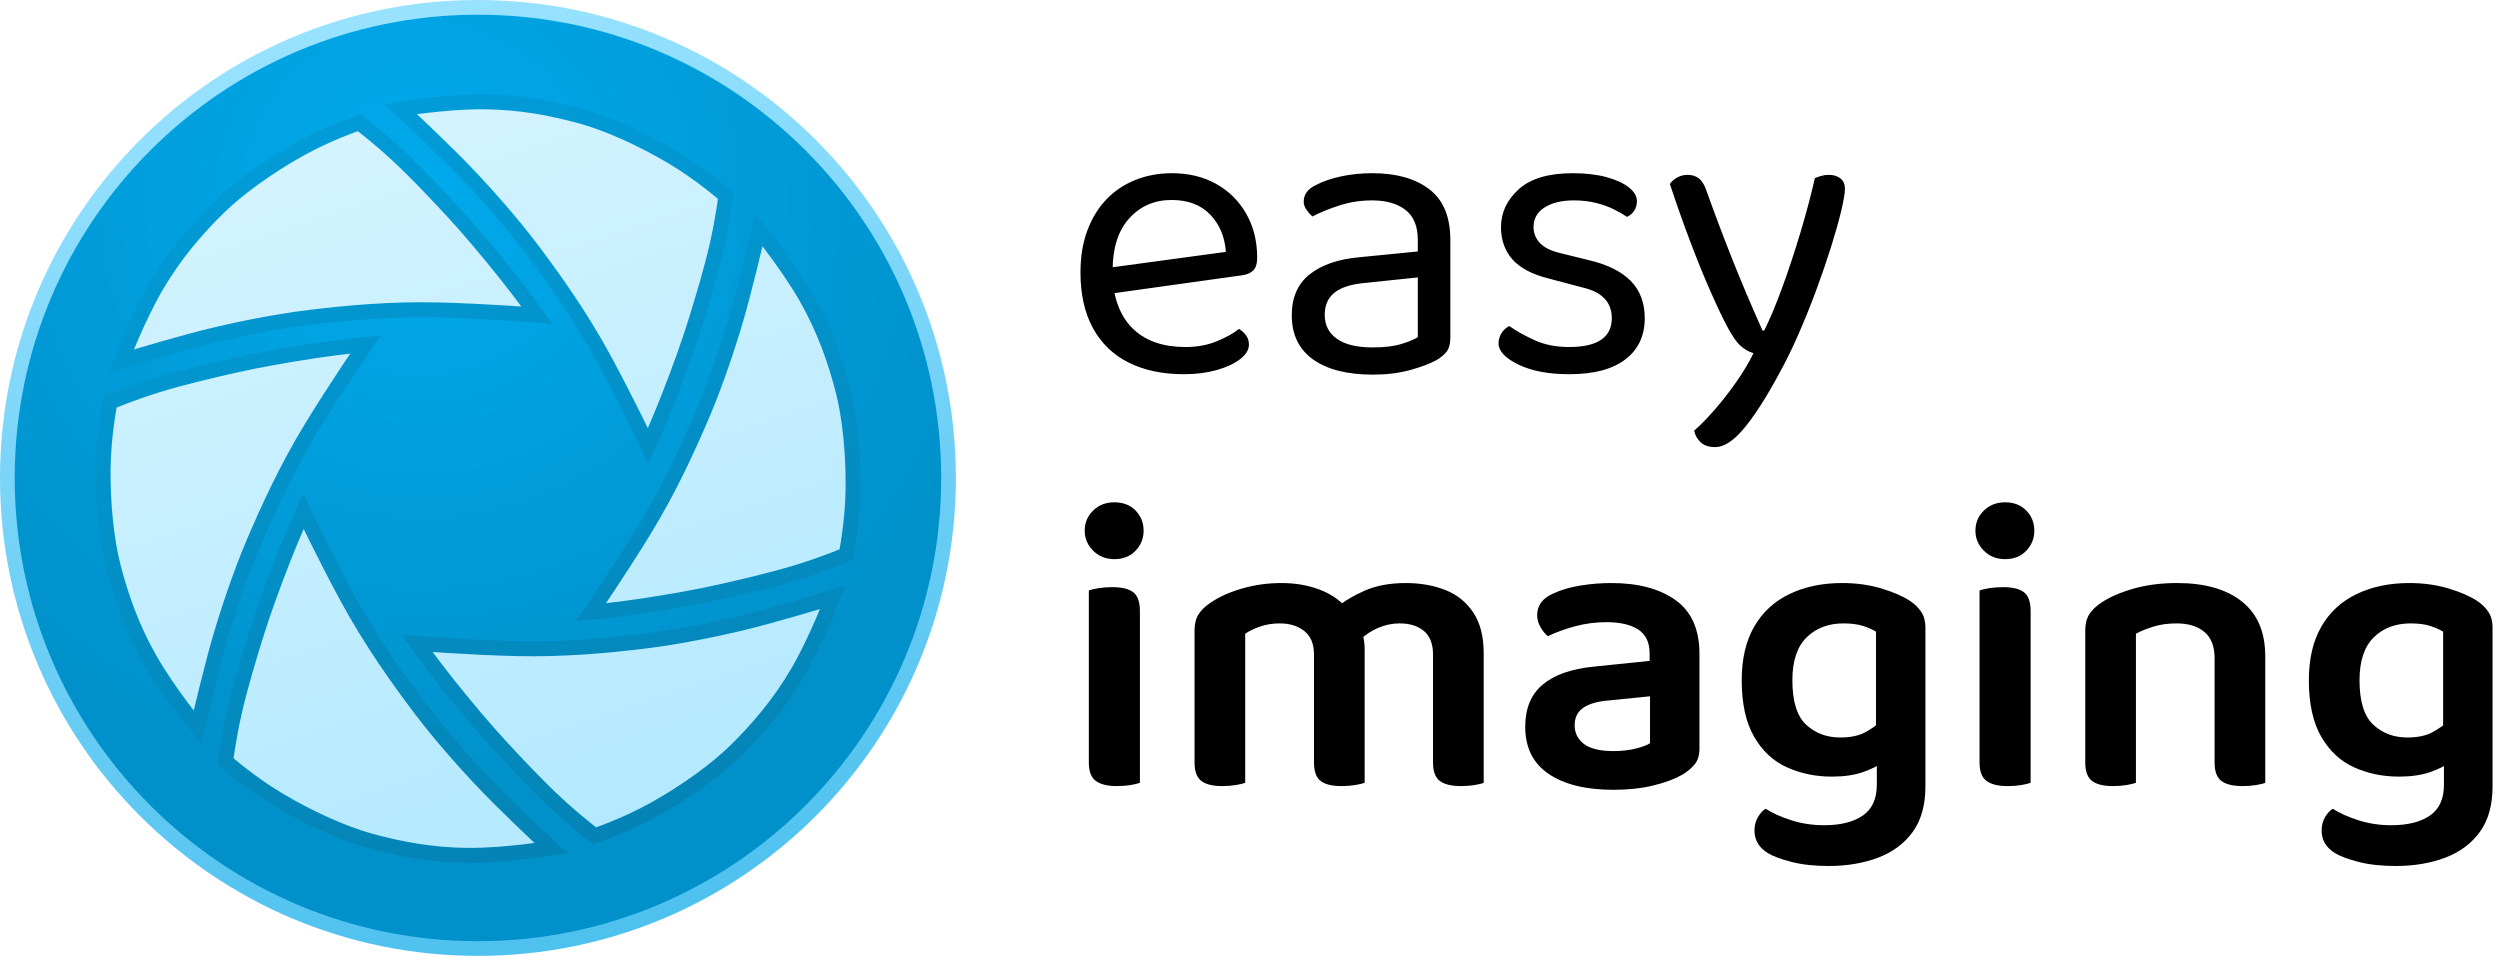
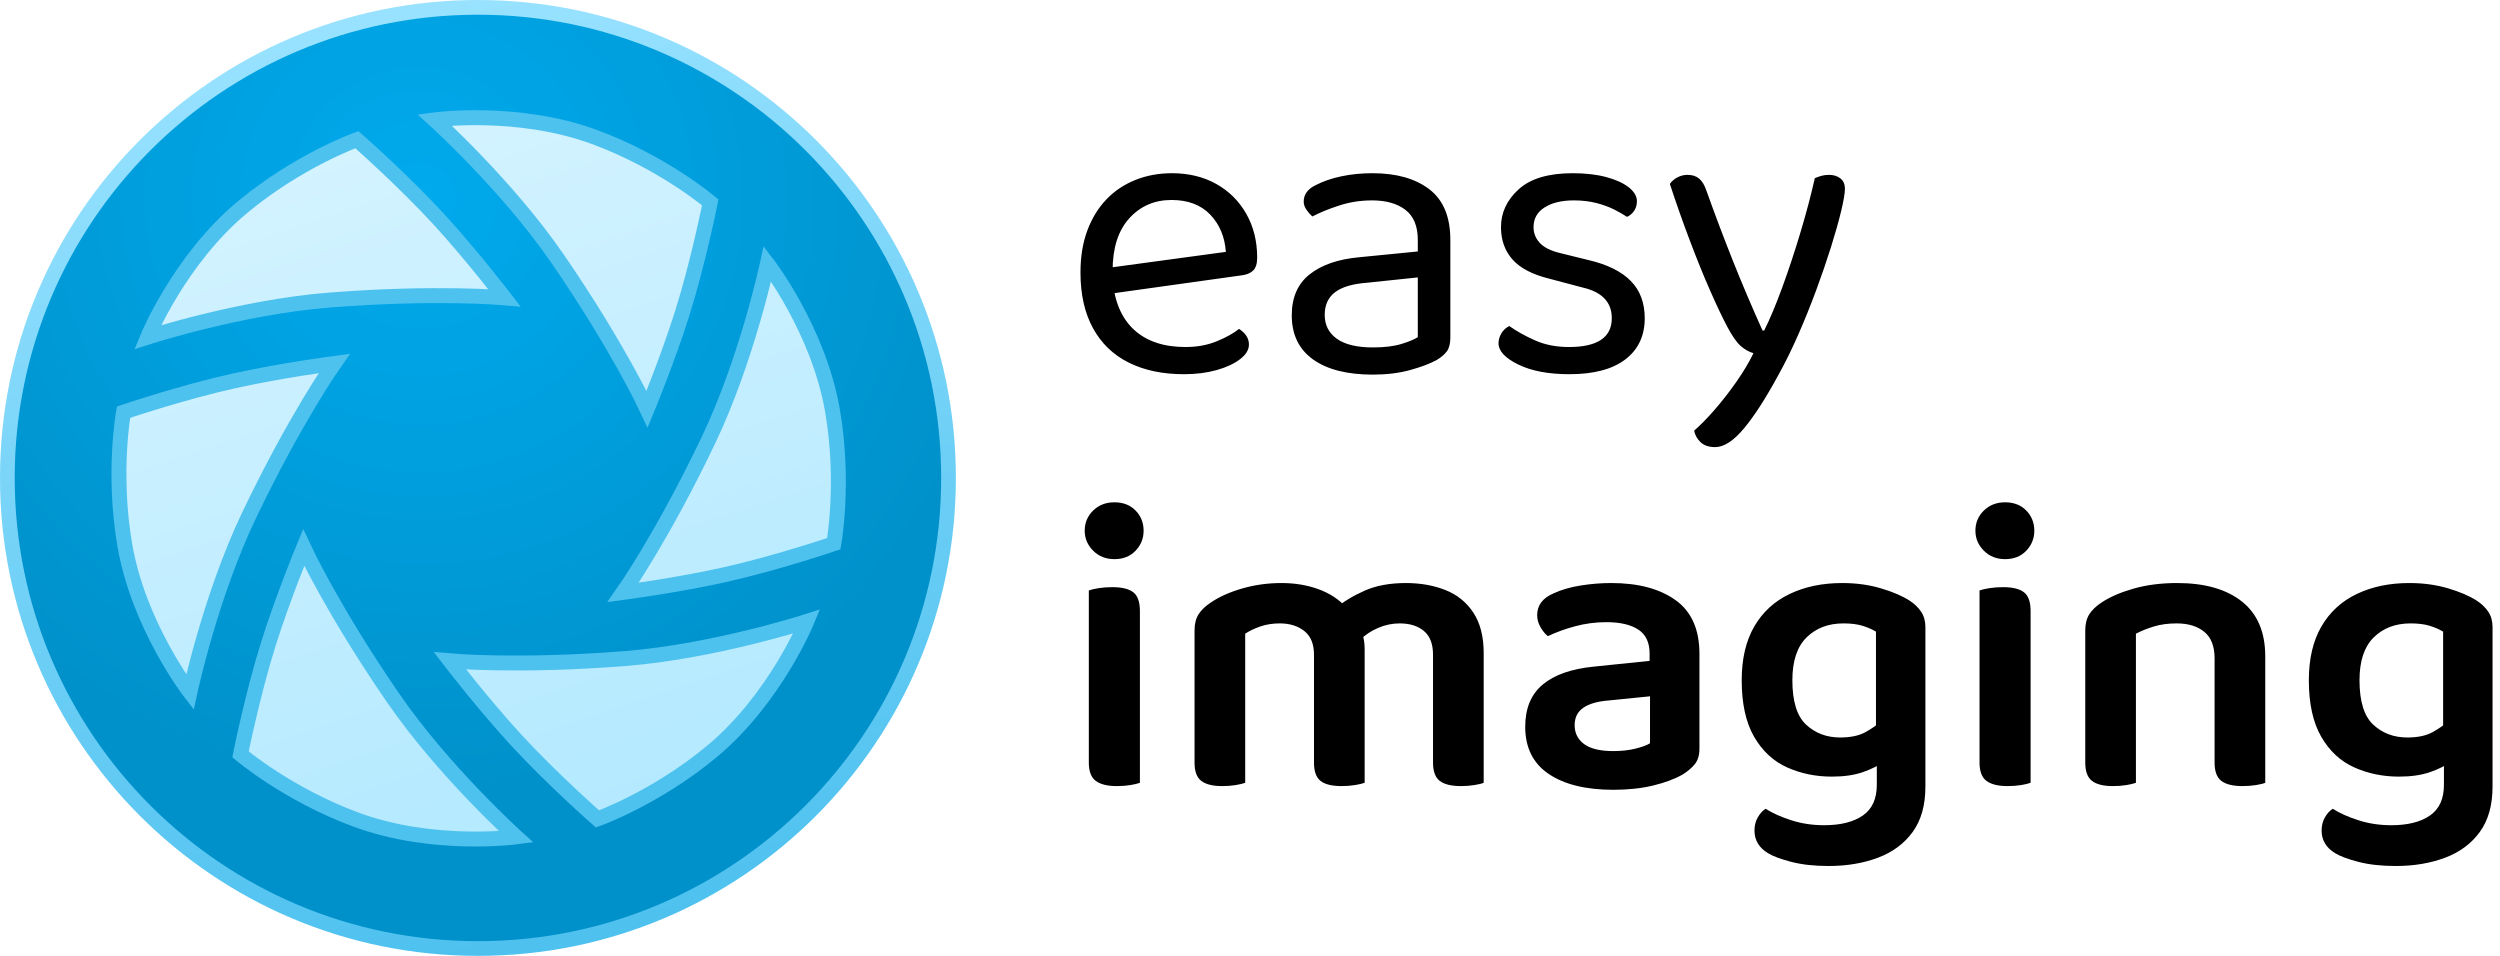
<svg xmlns="http://www.w3.org/2000/svg" xmlns:ns1="https://boxy-svg.com" viewBox="0 0 170 65" height="65px">
  <defs>
    <ns1:grid x="0" y="0" width="190" height="80" />
    <radialGradient id="gradient-6" gradientUnits="userSpaceOnUse" cx="152.286" cy="126.898" r="330" gradientTransform="matrix(0.638467, -1.091841, 1.097297, 0.641658, 52.65612, 215.4018)">
      <stop offset="0" style="stop-color: rgb(0, 170, 237);" />
      <stop offset="1" style="stop-color: rgb(0, 145, 202);" />
    </radialGradient>
    <linearGradient id="gradient-7" gradientUnits="userSpaceOnUse" x1="330" y1="0" x2="330" y2="660" gradientTransform="matrix(0.980745, -0.195296, 0.195753, 0.983035, -58.73431, 67.66556)">
      <stop offset="0" style="stop-color: rgb(152, 226, 255);" />
      <stop offset="1" style="stop-color: rgb(78, 193, 239);" />
    </linearGradient>
-     <linearGradient gradientUnits="userSpaceOnUse" x1="330.905" y1="39.833" x2="330.905" y2="619.809" id="gradient-0" gradientTransform="matrix(0.864946, -0.286448, 0.284727, 0.859748, -50.80926, 138.1604)">
+     <linearGradient gradientUnits="userSpaceOnUse" x1="330.905" y1="39.833" x2="330.905" y2="619.809" id="gradient-14" gradientTransform="matrix(0.864946, -0.286448, 0.284727, 0.859748, 77.34318, 41.39827)">
      <stop offset="0" style="stop-color: rgb(212, 243, 255);" />
      <stop offset="1" style="stop-color: rgb(179, 233, 255);" />
-     </linearGradient>
-     <linearGradient gradientUnits="userSpaceOnUse" x1="330.31" y1="31.022" x2="330.31" y2="621.634" id="gradient-1" gradientTransform="matrix(0.865542, -0.226696, 0.224772, 0.858198, -45.70695, 126.8609)">
-       <stop offset="0" style="stop-color: rgb(1, 155, 215);" />
-       <stop offset="1" style="stop-color: rgb(4, 132, 182);" />
    </linearGradient>
  </defs>
  <g transform="matrix(1, 0, 0, 1, -10.1, -7.500001)">
    <g transform="matrix(0.09697, 0, 0, 0.09697, 10.60689, 8.294015)">
      <circle style="paint-order: fill; stroke-width: 10.312px; fill: url(&quot;#gradient-6&quot;); stroke: url(&quot;#gradient-7&quot;);" cx="329.929" cy="326.968" r="330">
        </circle>
-       <path style="stroke-width: 10.476px; fill: url(&quot;#gradient-0&quot;); stroke: url(&quot;#gradient-1&quot;);" d="M 275.669 68.276 C 275.669 68.276 306.801 63.093 333.139 63.195 C 359.477 63.295 382.469 67.845 402.663 73.425 C 421.352 78.589 445.069 89.326 466.04 101.764 C 487.01 114.204 503.788 129.183 503.788 129.183 C 503.788 129.183 501.859 145.085 497.663 163.553 C 493.468 182.03 487.01 203.073 482.549 217.546 C 477.963 232.413 470.443 253.207 463.318 271.311 C 456.191 289.411 449.272 304.499 449.272 304.499 C 449.272 304.499 433.891 272.148 417.786 242.637 C 401.683 213.121 383.815 188.007 367.68 166.543 C 354.208 148.613 332.128 123.131 312.185 103.353 C 292.244 83.573 275.669 68.276 275.669 68.276 Z M 79.852 245.036 C 79.852 245.036 90.926 215.484 104.183 192.725 C 117.439 169.967 132.876 152.328 147.803 137.633 C 161.621 124.026 182.777 108.856 204.037 96.914 C 225.294 84.973 246.656 77.932 246.656 77.932 C 246.656 77.932 259.459 87.556 273.359 100.424 C 287.261 113.294 302.258 129.408 312.558 140.509 C 323.143 151.913 337.39 168.823 349.506 184.043 C 361.618 199.266 371.227 212.804 371.227 212.804 C 371.227 212.804 335.518 209.95 301.908 209.139 C 268.298 208.327 237.61 211.245 210.957 214.484 C 188.692 217.188 155.583 223.569 128.483 230.949 C 101.385 238.331 79.852 245.036 79.852 245.036 Z M 526.797 152.772 C 526.797 152.772 546.855 177.14 559.936 200.002 C 573.019 222.86 580.575 245.048 585.84 265.323 C 590.709 284.095 593.274 310 592.984 334.382 C 592.697 358.762 588.113 380.784 588.113 380.784 C 588.113 380.784 573.378 387.059 555.285 392.663 C 537.188 398.267 515.733 403.197 500.971 406.568 C 485.801 410.032 464.034 413.916 444.792 416.799 C 425.554 419.675 409.025 421.228 409.025 421.228 C 409.025 421.228 429.352 391.729 446.859 363.03 C 464.367 334.326 477.184 306.295 487.705 281.59 C 496.497 260.958 507.524 229.094 514.683 201.936 C 521.839 174.774 526.797 152.772 526.797 152.772 Z M 578.637 410.749 C 578.637 410.749 567.562 440.3 554.306 463.06 C 541.05 485.818 525.612 503.458 510.684 518.152 C 496.865 531.758 475.711 546.929 454.452 558.871 C 433.195 570.811 411.833 577.854 411.833 577.854 C 411.833 577.854 399.028 568.23 385.128 555.362 C 371.227 542.491 356.23 526.377 345.93 515.276 C 335.346 503.872 321.099 486.963 308.982 471.742 C 296.869 456.518 287.261 442.981 287.261 442.981 C 287.261 442.981 322.97 445.835 356.581 446.647 C 390.19 447.457 420.878 444.54 447.532 441.302 C 469.797 438.597 502.904 432.217 530.005 424.836 C 557.103 417.454 578.637 410.749 578.637 410.749 Z M 381.112 586.553 C 381.112 586.553 349.985 591.736 323.646 591.633 C 297.308 591.535 274.315 586.984 254.123 581.405 C 235.433 576.239 211.714 565.504 190.744 553.064 C 169.775 540.625 152.996 525.647 152.996 525.647 C 152.996 525.647 154.927 509.744 159.121 491.275 C 163.316 472.8 169.775 451.757 174.237 437.285 C 178.823 422.417 186.343 401.621 193.466 383.519 C 200.594 365.419 207.514 350.33 207.514 350.33 C 207.514 350.33 222.894 382.682 238.999 412.193 C 255.1 441.706 272.97 466.821 289.104 488.286 C 302.576 506.216 324.658 531.699 344.599 551.477 C 364.541 571.256 381.112 586.553 381.112 586.553 Z M 133.274 501.846 C 133.274 501.846 113.219 477.479 100.139 454.618 C 87.057 431.758 79.501 409.57 74.237 389.296 C 69.366 370.524 66.803 344.617 67.092 320.237 C 67.381 295.855 71.962 273.835 71.962 273.835 C 71.962 273.835 86.699 267.557 104.792 261.956 C 122.889 256.349 144.343 251.421 159.105 248.051 C 174.275 244.587 196.043 240.703 215.282 237.82 C 234.522 234.942 251.053 233.391 251.053 233.391 C 251.053 233.391 230.724 262.889 213.217 291.588 C 195.71 320.293 182.892 348.324 172.371 373.028 C 163.58 393.661 152.551 425.525 145.393 452.682 C 138.236 479.844 133.274 501.846 133.274 501.846 Z" />
+       <g transform="matrix(1, 0, 0, 1, -128.2619, 96.53626)">
+         <path style="stroke-width: 10.476px; fill: url(&quot;#gradient-14&quot;); stroke: rgb(78, 194, 239);" d="M 427.78 -20.675 C 427.78 -20.675 486.102 -28.502 539.938 -8.636 C 587.981 9.093 621.081 37.184 621.081 37.184 C 621.081 37.184 612.73 79.188 601.386 115.158 C 591.155 147.6 576.814 182.2 576.814 182.2 C 576.814 182.2 556.669 138.712 514.104 76.797 C 478.741 25.358 427.78 -20.675 427.78 -20.675 Z M 661.192 80.214 C 661.192 80.214 697.131 126.809 706.844 183.365 C 715.512 233.836 707.735 276.547 707.735 276.547 C 707.735 276.547 667.183 290.317 630.36 298.478 C 597.148 305.838 560.013 310.719 560.013 310.719 C 560.013 310.719 587.603 271.529 619.94 203.709 C 646.806 147.364 661.192 80.214 661.192 80.214 Z M 688.795 331.078 C 688.795 331.078 666.412 385.5 622.29 422.191 C 582.915 454.932 542.037 469.552 542.037 469.552 C 542.037 469.552 509.836 441.318 484.357 413.509 C 461.377 388.428 438.583 358.708 438.583 358.708 C 438.583 358.708 486.317 363.006 561.22 357.101 C 623.449 352.195 688.795 331.078 688.795 331.078 Z M 226.536 131.707 C 226.536 131.707 248.919 77.286 293.041 40.595 C 332.416 7.853 373.294 -6.767 373.294 -6.767 C 373.294 -6.767 405.495 21.468 430.974 49.277 C 453.954 74.358 476.748 104.078 476.748 104.078 C 476.748 104.078 429.014 99.78 354.111 105.685 C 291.882 110.59 226.536 131.707 226.536 131.707 Z M 256.202 380.657 C 256.202 380.657 220.262 334.062 210.549 277.506 C 201.881 227.035 209.658 184.324 209.658 184.324 C 209.658 184.324 250.21 170.554 287.033 162.393 C 320.244 155.032 357.379 150.152 357.379 150.152 C 357.379 150.152 329.79 189.342 297.453 257.162 C 270.587 313.507 256.202 380.657 256.202 380.657 Z M 485 482.134 C 485 482.134 426.678 489.961 372.842 470.095 C 324.799 452.366 291.699 424.275 291.699 424.275 C 291.699 424.275 300.05 382.271 311.394 346.301 C 321.625 313.859 335.966 279.259 335.966 279.259 C 335.966 279.259 356.111 322.747 398.676 384.662 C 434.039 436.101 485 482.134 485 482.134 Z" />
+       </g>
    </g>
    <g transform="matrix(0.341978, 0, 0, 0.341978, 8.208615, 6.161749)" style="">
-       <path d="M 224.881 62.515 L 224.553 57.355 L 249.287 53.997 Q 248.959 49.493 246.175 46.585 Q 243.39 43.678 238.476 43.678 Q 233.398 43.678 230.081 47.323 Q 226.764 50.967 226.764 57.765 L 226.764 59.567 Q 227.338 66.119 231.064 69.517 Q 234.791 72.916 241.261 72.916 Q 244.7 72.916 247.485 71.77 Q 250.27 70.623 251.908 69.313 Q 252.809 69.886 253.341 70.664 Q 253.873 71.442 253.873 72.425 Q 253.873 73.981 252.112 75.332 Q 250.352 76.684 247.444 77.503 Q 244.537 78.322 240.933 78.322 Q 234.627 78.322 229.999 76.029 Q 225.372 73.735 222.874 69.19 Q 220.376 64.644 220.376 58.092 Q 220.376 53.424 221.727 49.78 Q 223.079 46.135 225.495 43.596 Q 227.911 41.057 231.269 39.706 Q 234.627 38.355 238.558 38.355 Q 243.554 38.355 247.362 40.484 Q 251.171 42.613 253.341 46.422 Q 255.511 50.23 255.511 55.144 Q 255.511 56.946 254.692 57.724 Q 253.873 58.502 252.399 58.666 Z M 278.524 72.998 Q 281.964 72.998 284.216 72.302 Q 286.469 71.606 287.452 70.951 L 287.452 59.075 L 277.296 60.14 Q 273.037 60.468 270.99 62.024 Q 268.942 63.58 268.942 66.528 Q 268.942 69.558 271.358 71.278 Q 273.774 72.998 278.524 72.998 Z M 278.443 38.355 Q 285.568 38.355 289.745 41.549 Q 293.922 44.743 293.922 51.622 L 293.922 71.033 Q 293.922 72.834 293.225 73.776 Q 292.529 74.718 291.137 75.537 Q 289.171 76.602 285.895 77.503 Q 282.619 78.404 278.524 78.404 Q 270.826 78.404 266.608 75.373 Q 262.39 72.343 262.39 66.61 Q 262.39 61.287 265.953 58.461 Q 269.515 55.635 275.822 55.062 L 287.452 53.916 L 287.452 51.622 Q 287.452 47.527 284.995 45.644 Q 282.538 43.76 278.361 43.76 Q 275.003 43.76 271.931 44.743 Q 268.86 45.726 266.485 46.954 Q 265.83 46.381 265.298 45.603 Q 264.765 44.825 264.765 44.006 Q 264.765 41.876 267.14 40.73 Q 269.352 39.583 272.259 38.969 Q 275.167 38.355 278.443 38.355 Z M 332.578 67.183 Q 332.578 72.425 328.728 75.373 Q 324.879 78.322 317.59 78.322 Q 311.365 78.322 307.434 76.397 Q 303.503 74.472 303.503 72.179 Q 303.503 71.196 304.035 70.255 Q 304.568 69.313 305.632 68.739 Q 307.844 70.296 310.792 71.606 Q 313.741 72.916 317.508 72.916 Q 326.026 72.916 326.026 67.183 Q 326.026 64.808 324.592 63.293 Q 323.159 61.778 320.374 61.123 L 313.577 59.321 Q 308.581 58.092 306.288 55.513 Q 303.994 52.933 303.994 49.083 Q 303.994 44.743 307.516 41.549 Q 311.038 38.355 318.245 38.355 Q 322.094 38.355 324.961 39.133 Q 327.827 39.911 329.424 41.18 Q 331.021 42.45 331.021 43.924 Q 331.021 44.988 330.489 45.807 Q 329.957 46.626 329.056 47.036 Q 328.073 46.381 326.558 45.603 Q 325.043 44.825 322.995 44.292 Q 320.948 43.76 318.491 43.76 Q 314.887 43.76 312.676 45.152 Q 310.465 46.545 310.465 49.083 Q 310.465 50.885 311.734 52.237 Q 313.003 53.588 315.788 54.243 L 321.439 55.635 Q 327.008 56.946 329.793 59.771 Q 332.578 62.597 332.578 67.183 Z M 348.957 68.821 Q 347.565 66.201 345.599 61.737 Q 343.633 57.273 341.545 51.745 Q 339.457 46.217 337.573 40.484 Q 338.146 39.665 339.088 39.174 Q 340.03 38.682 341.095 38.682 Q 342.487 38.682 343.388 39.419 Q 344.289 40.156 344.862 41.876 Q 347.319 48.756 350.022 55.554 Q 352.724 62.351 356 69.64 L 356.328 69.64 Q 358.048 66.201 359.932 61.041 Q 361.815 55.881 363.535 50.148 Q 365.255 44.415 366.402 39.337 Q 366.975 39.092 367.671 38.887 Q 368.367 38.682 369.186 38.682 Q 370.579 38.682 371.479 39.378 Q 372.38 40.074 372.38 41.467 Q 372.38 42.777 371.643 45.848 Q 370.906 48.92 369.637 52.974 Q 368.367 57.028 366.688 61.573 Q 365.009 66.119 363.085 70.5 Q 361.16 74.882 359.194 78.404 Q 355.427 85.365 352.315 89.092 Q 349.203 92.818 346.582 92.818 Q 344.698 92.818 343.674 91.835 Q 342.651 90.852 342.405 89.542 Q 344.207 87.986 346.459 85.406 Q 348.711 82.826 350.8 79.837 Q 352.888 76.848 354.199 74.145 Q 352.806 73.735 351.619 72.671 Q 350.431 71.606 348.957 68.821 Z" style="line-height: 191.825px; text-wrap-mode: nowrap;" />
-       <path d="M 221.218 109.444 Q 221.218 107.069 222.897 105.431 Q 224.576 103.793 227.115 103.793 Q 229.736 103.793 231.333 105.431 Q 232.93 107.069 232.93 109.444 Q 232.93 111.738 231.333 113.417 Q 229.736 115.096 227.115 115.096 Q 224.576 115.096 222.897 113.417 Q 221.218 111.738 221.218 109.444 Z M 222.037 138.109 L 232.193 138.109 L 232.193 159.567 Q 231.538 159.813 230.309 160.018 Q 229.081 160.222 227.606 160.222 Q 224.822 160.222 223.43 159.199 Q 222.037 158.175 222.037 155.554 Z M 232.193 143.269 L 222.037 143.269 L 222.037 121.32 Q 222.692 121.074 223.962 120.869 Q 225.231 120.665 226.706 120.665 Q 229.572 120.665 230.882 121.688 Q 232.193 122.712 232.193 125.415 Z M 276.883 132.95 L 276.883 142.286 L 266.81 142.286 L 266.81 134.096 Q 266.81 130.902 264.885 129.387 Q 262.96 127.872 260.012 127.872 Q 257.882 127.872 256.122 128.486 Q 254.361 129.1 253.132 129.919 L 253.132 142.286 L 243.059 142.286 L 243.059 129.264 Q 243.059 127.299 243.878 126.029 Q 244.697 124.76 246.335 123.695 Q 248.873 121.975 252.6 120.91 Q 256.326 119.846 260.339 119.846 Q 264.353 119.846 267.71 121.074 Q 271.068 122.303 273.198 124.678 Q 273.771 125.169 274.262 125.661 Q 274.754 126.152 275.081 126.807 Q 275.819 128.036 276.351 129.633 Q 276.883 131.23 276.883 132.95 Z M 300.552 133.769 L 300.552 142.286 L 290.479 142.286 L 290.479 134.096 Q 290.479 130.902 288.677 129.387 Q 286.875 127.872 283.845 127.872 Q 281.633 127.872 279.545 128.773 Q 277.457 129.674 275.982 131.148 L 270.905 125.005 Q 273.443 122.876 276.883 121.361 Q 280.323 119.846 285.073 119.846 Q 289.414 119.846 292.936 121.238 Q 296.457 122.63 298.505 125.743 Q 300.552 128.855 300.552 133.769 Z M 243.059 138.355 L 253.132 138.355 L 253.132 159.567 Q 252.477 159.813 251.249 160.018 Q 250.02 160.222 248.546 160.222 Q 245.761 160.222 244.41 159.199 Q 243.059 158.175 243.059 155.554 Z M 266.81 138.355 L 276.883 138.355 L 276.883 159.567 Q 276.228 159.813 274.959 160.018 Q 273.689 160.222 272.297 160.222 Q 269.43 160.222 268.12 159.199 Q 266.81 158.175 266.81 155.554 Z M 290.479 138.355 L 300.552 138.355 L 300.552 159.567 Q 299.979 159.813 298.71 160.018 Q 297.44 160.222 296.048 160.222 Q 293.181 160.222 291.83 159.199 Q 290.479 158.175 290.479 155.554 Z M 326.339 153.261 Q 328.796 153.261 330.762 152.77 Q 332.727 152.278 333.628 151.705 L 333.628 142.368 L 325.52 143.187 Q 322.162 143.433 320.401 144.62 Q 318.641 145.808 318.641 148.101 Q 318.641 150.476 320.524 151.869 Q 322.408 153.261 326.339 153.261 Z M 325.93 119.846 Q 333.956 119.846 338.706 123.245 Q 343.456 126.643 343.456 133.933 L 343.456 152.77 Q 343.456 154.735 342.514 155.882 Q 341.573 157.028 340.098 157.929 Q 337.805 159.24 334.283 160.1 Q 330.762 160.96 326.339 160.96 Q 318.149 160.96 313.481 157.806 Q 308.813 154.653 308.813 148.429 Q 308.813 142.942 312.293 140.034 Q 315.774 137.127 322.408 136.471 L 333.546 135.325 L 333.546 133.851 Q 333.546 130.575 331.294 129.1 Q 329.042 127.626 324.947 127.626 Q 321.753 127.626 318.722 128.445 Q 315.692 129.264 313.317 130.411 Q 312.498 129.756 311.843 128.609 Q 311.188 127.462 311.188 126.234 Q 311.188 123.286 314.464 121.893 Q 316.757 120.829 319.828 120.337 Q 322.899 119.846 325.93 119.846 Z M 369.795 158.339 Q 364.963 158.339 360.868 156.496 Q 356.773 154.653 354.316 150.394 Q 351.859 146.136 351.859 139.174 Q 351.859 132.786 354.357 128.486 Q 356.855 124.186 361.4 122.016 Q 365.946 119.846 371.843 119.846 Q 376.02 119.846 379.582 120.91 Q 383.145 121.975 385.274 123.367 Q 386.667 124.268 387.527 125.538 Q 388.386 126.807 388.386 128.609 L 388.386 154.162 L 378.558 154.162 L 378.558 129.51 Q 377.494 128.855 375.938 128.363 Q 374.382 127.872 372.088 127.872 Q 367.584 127.872 364.758 130.657 Q 361.933 133.441 361.933 139.174 Q 361.933 145.48 364.676 148.019 Q 367.42 150.558 371.433 150.558 Q 374.545 150.558 376.47 149.494 Q 378.395 148.429 379.705 147.2 L 380.033 155.39 Q 378.558 156.537 375.979 157.438 Q 373.399 158.339 369.795 158.339 Z M 378.722 159.977 L 378.722 151.951 L 388.386 151.951 L 388.386 160.304 Q 388.386 165.874 385.848 169.354 Q 383.309 172.835 378.927 174.473 Q 374.545 176.111 369.14 176.111 Q 364.881 176.111 361.728 175.292 Q 358.575 174.473 357.101 173.572 Q 354.398 171.934 354.398 169.068 Q 354.398 167.593 355.053 166.447 Q 355.708 165.3 356.609 164.727 Q 358.657 166.037 361.728 167.02 Q 364.799 168.003 368.239 168.003 Q 373.153 168.003 375.938 166.078 Q 378.722 164.154 378.722 159.977 Z M 398.331 109.444 Q 398.331 107.069 400.01 105.431 Q 401.689 103.793 404.228 103.793 Q 406.849 103.793 408.446 105.431 Q 410.043 107.069 410.043 109.444 Q 410.043 111.738 408.446 113.417 Q 406.849 115.096 404.228 115.096 Q 401.689 115.096 400.01 113.417 Q 398.331 111.738 398.331 109.444 Z M 399.15 138.109 L 409.306 138.109 L 409.306 159.567 Q 408.65 159.813 407.422 160.018 Q 406.193 160.222 404.719 160.222 Q 401.935 160.222 400.542 159.199 Q 399.15 158.175 399.15 155.554 Z M 409.306 143.269 L 399.15 143.269 L 399.15 121.32 Q 399.805 121.074 401.075 120.869 Q 402.344 120.665 403.818 120.665 Q 406.685 120.665 407.995 121.688 Q 409.306 122.712 409.306 125.415 Z M 455.962 134.424 L 455.962 142.368 L 445.888 142.368 L 445.888 134.833 Q 445.888 131.23 443.84 129.551 Q 441.793 127.872 438.353 127.872 Q 435.814 127.872 433.808 128.486 Q 431.801 129.1 430.245 129.919 L 430.245 142.368 L 420.171 142.368 L 420.171 129.264 Q 420.171 127.299 420.99 126.029 Q 421.809 124.76 423.447 123.695 Q 425.904 122.057 429.795 120.951 Q 433.685 119.846 438.435 119.846 Q 446.707 119.846 451.334 123.531 Q 455.962 127.217 455.962 134.424 Z M 420.171 138.355 L 430.245 138.355 L 430.245 159.567 Q 429.59 159.813 428.361 160.018 Q 427.133 160.222 425.659 160.222 Q 422.874 160.222 421.523 159.199 Q 420.171 158.175 420.171 155.554 Z M 445.888 138.355 L 455.962 138.355 L 455.962 159.567 Q 455.388 159.813 454.119 160.018 Q 452.849 160.222 451.457 160.222 Q 448.591 160.222 447.239 159.199 Q 445.888 158.175 445.888 155.554 Z M 482.566 158.339 Q 477.734 158.339 473.639 156.496 Q 469.544 154.653 467.087 150.394 Q 464.63 146.136 464.63 139.174 Q 464.63 132.786 467.128 128.486 Q 469.626 124.186 474.171 122.016 Q 478.717 119.846 484.613 119.846 Q 488.79 119.846 492.353 120.91 Q 495.916 121.975 498.045 123.367 Q 499.437 124.268 500.297 125.538 Q 501.157 126.807 501.157 128.609 L 501.157 154.162 L 491.329 154.162 L 491.329 129.51 Q 490.265 128.855 488.708 128.363 Q 487.152 127.872 484.859 127.872 Q 480.355 127.872 477.529 130.657 Q 474.704 133.441 474.704 139.174 Q 474.704 145.48 477.447 148.019 Q 480.191 150.558 484.204 150.558 Q 487.316 150.558 489.241 149.494 Q 491.165 148.429 492.476 147.2 L 492.803 155.39 Q 491.329 156.537 488.749 157.438 Q 486.17 158.339 482.566 158.339 Z M 491.493 159.977 L 491.493 151.951 L 501.157 151.951 L 501.157 160.304 Q 501.157 165.874 498.618 169.354 Q 496.079 172.835 491.698 174.473 Q 487.316 176.111 481.911 176.111 Q 477.652 176.111 474.499 175.292 Q 471.346 174.473 469.871 173.572 Q 467.169 171.934 467.169 169.068 Q 467.169 167.593 467.824 166.447 Q 468.479 165.3 469.38 164.727 Q 471.428 166.037 474.499 167.02 Q 477.57 168.003 481.01 168.003 Q 485.924 168.003 488.708 166.078 Q 491.493 164.154 491.493 159.977 Z" style="line-height: 191.825px; text-wrap-mode: nowrap;" />
+       <path d="M 224.881 62.515 L 224.553 57.355 L 249.287 53.997 Q 248.959 49.493 246.175 46.585 Q 243.39 43.678 238.476 43.678 Q 233.398 43.678 230.081 47.323 Q 226.764 50.967 226.764 57.765 L 226.764 59.567 Q 227.338 66.119 231.064 69.517 Q 234.791 72.916 241.261 72.916 Q 244.7 72.916 247.485 71.77 Q 250.27 70.623 251.908 69.313 Q 252.809 69.886 253.341 70.664 Q 253.873 71.442 253.873 72.425 Q 253.873 73.981 252.112 75.332 Q 250.352 76.684 247.444 77.503 Q 244.537 78.322 240.933 78.322 Q 234.627 78.322 229.999 76.029 Q 225.372 73.735 222.874 69.19 Q 220.376 64.644 220.376 58.092 Q 220.376 53.424 221.727 49.78 Q 223.079 46.135 225.495 43.596 Q 227.911 41.057 231.269 39.706 Q 234.627 38.355 238.558 38.355 Q 243.554 38.355 247.362 40.484 Q 251.171 42.613 253.341 46.422 Q 255.511 50.23 255.511 55.144 Q 255.511 56.946 254.692 57.724 Q 253.873 58.502 252.399 58.666 Z M 278.524 72.998 Q 281.963 72.998 284.216 72.302 Q 286.468 71.606 287.451 70.951 L 287.451 59.075 L 277.295 60.14 Q 273.036 60.468 270.989 62.024 Q 268.941 63.58 268.941 66.528 Q 268.941 69.558 271.357 71.278 Q 273.773 72.998 278.524 72.998 Z M 278.442 38.355 Q 285.567 38.355 289.744 41.549 Q 293.921 44.743 293.921 51.622 L 293.921 71.033 Q 293.921 72.834 293.225 73.776 Q 292.529 74.718 291.136 75.537 Q 289.171 76.602 285.895 77.503 Q 282.619 78.404 278.524 78.404 Q 270.825 78.404 266.607 75.373 Q 262.389 72.343 262.389 66.61 Q 262.389 61.287 265.952 58.461 Q 269.515 55.635 275.821 55.062 L 287.451 53.916 L 287.451 51.622 Q 287.451 47.527 284.994 45.644 Q 282.537 43.76 278.36 43.76 Q 275.002 43.76 271.931 44.743 Q 268.859 45.726 266.484 46.954 Q 265.829 46.381 265.297 45.603 Q 264.764 44.825 264.764 44.006 Q 264.764 41.876 267.14 40.73 Q 269.351 39.583 272.258 38.969 Q 275.166 38.355 278.442 38.355 Z M 332.575 67.183 Q 332.575 72.425 328.726 75.373 Q 324.876 78.322 317.587 78.322 Q 311.363 78.322 307.432 76.397 Q 303.5 74.472 303.5 72.179 Q 303.5 71.196 304.033 70.255 Q 304.565 69.313 305.63 68.739 Q 307.841 70.296 310.79 71.606 Q 313.738 72.916 317.505 72.916 Q 326.023 72.916 326.023 67.183 Q 326.023 64.808 324.59 63.293 Q 323.156 61.778 320.372 61.123 L 313.574 59.321 Q 308.578 58.092 306.285 55.513 Q 303.992 52.933 303.992 49.083 Q 303.992 44.743 307.514 41.549 Q 311.035 38.355 318.242 38.355 Q 322.092 38.355 324.958 39.133 Q 327.825 39.911 329.422 41.18 Q 331.019 42.45 331.019 43.924 Q 331.019 44.988 330.487 45.807 Q 329.954 46.626 329.053 47.036 Q 328.07 46.381 326.555 45.603 Q 325.04 44.825 322.993 44.292 Q 320.945 43.76 318.488 43.76 Q 314.885 43.76 312.673 45.152 Q 310.462 46.545 310.462 49.083 Q 310.462 50.885 311.731 52.237 Q 313.001 53.588 315.785 54.243 L 321.437 55.635 Q 327.006 56.946 329.79 59.771 Q 332.575 62.597 332.575 67.183 Z M 348.954 68.821 Q 347.561 66.201 345.596 61.737 Q 343.63 57.273 341.542 51.745 Q 339.453 46.217 337.57 40.484 Q 338.143 39.665 339.085 39.174 Q 340.027 38.682 341.091 38.682 Q 342.484 38.682 343.384 39.419 Q 344.285 40.156 344.859 41.876 Q 347.316 48.756 350.018 55.554 Q 352.721 62.351 355.997 69.64 L 356.325 69.64 Q 358.045 66.201 359.928 61.041 Q 361.812 55.881 363.532 50.148 Q 365.252 44.415 366.398 39.337 Q 366.972 39.092 367.668 38.887 Q 368.364 38.682 369.183 38.682 Q 370.575 38.682 371.476 39.378 Q 372.377 40.074 372.377 41.467 Q 372.377 42.777 371.64 45.848 Q 370.903 48.92 369.633 52.974 Q 368.364 57.028 366.685 61.573 Q 365.006 66.119 363.081 70.5 Q 361.157 74.882 359.191 78.404 Q 355.424 85.365 352.312 89.092 Q 349.199 92.818 346.579 92.818 Q 344.695 92.818 343.671 91.835 Q 342.647 90.852 342.402 89.542 Q 344.203 87.986 346.456 85.406 Q 348.708 82.826 350.796 79.837 Q 352.885 76.848 354.195 74.145 Q 352.803 73.735 351.615 72.671 Q 350.428 71.606 348.954 68.821 Z" style="line-height: 191.825px; text-wrap-mode: nowrap;" />
+       <path d="M 221.218 109.444 Q 221.218 107.069 222.897 105.431 Q 224.576 103.793 227.115 103.793 Q 229.736 103.793 231.333 105.431 Q 232.93 107.069 232.93 109.444 Q 232.93 111.738 231.333 113.417 Q 229.736 115.095 227.115 115.095 Q 224.576 115.095 222.897 113.417 Q 221.218 111.738 221.218 109.444 Z M 222.037 138.109 L 232.193 138.109 L 232.193 159.567 Q 231.538 159.813 230.309 160.018 Q 229.081 160.222 227.606 160.222 Q 224.822 160.222 223.43 159.199 Q 222.037 158.175 222.037 155.554 Z M 232.193 143.269 L 222.037 143.269 L 222.037 121.32 Q 222.692 121.074 223.962 120.869 Q 225.231 120.665 226.706 120.665 Q 229.572 120.665 230.882 121.688 Q 232.193 122.712 232.193 125.415 Z M 276.882 132.95 L 276.882 142.286 L 266.809 142.286 L 266.809 134.096 Q 266.809 130.902 264.884 129.387 Q 262.959 127.872 260.011 127.872 Q 257.882 127.872 256.121 128.486 Q 254.36 129.1 253.131 129.919 L 253.131 142.286 L 243.058 142.286 L 243.058 129.264 Q 243.058 127.299 243.877 126.029 Q 244.696 124.76 246.334 123.695 Q 248.873 121.975 252.599 120.91 Q 256.326 119.846 260.339 119.846 Q 264.352 119.846 267.71 121.074 Q 271.068 122.303 273.197 124.678 Q 273.77 125.169 274.262 125.661 Q 274.753 126.152 275.081 126.807 Q 275.818 128.036 276.35 129.633 Q 276.882 131.23 276.882 132.95 Z M 300.552 133.769 L 300.552 142.286 L 290.478 142.286 L 290.478 134.096 Q 290.478 130.902 288.676 129.387 Q 286.874 127.872 283.844 127.872 Q 281.633 127.872 279.544 128.773 Q 277.456 129.674 275.982 131.148 L 270.904 125.005 Q 273.443 122.876 276.882 121.361 Q 280.322 119.846 285.072 119.846 Q 289.413 119.846 292.935 121.238 Q 296.457 122.63 298.504 125.742 Q 300.552 128.855 300.552 133.769 Z M 243.058 138.355 L 253.131 138.355 L 253.131 159.567 Q 252.476 159.813 251.248 160.018 Q 250.019 160.222 248.545 160.222 Q 245.76 160.222 244.409 159.199 Q 243.058 158.175 243.058 155.554 Z M 266.809 138.355 L 276.882 138.355 L 276.882 159.567 Q 276.227 159.813 274.958 160.018 Q 273.688 160.222 272.296 160.222 Q 269.43 160.222 268.119 159.199 Q 266.809 158.175 266.809 155.554 Z M 290.478 138.355 L 300.552 138.355 L 300.552 159.567 Q 299.978 159.813 298.709 160.018 Q 297.439 160.222 296.047 160.222 Q 293.181 160.222 291.829 159.199 Q 290.478 158.175 290.478 155.554 Z M 326.336 153.261 Q 328.793 153.261 330.759 152.769 Q 332.724 152.278 333.625 151.705 L 333.625 142.368 L 325.517 143.187 Q 322.159 143.433 320.399 144.62 Q 318.638 145.808 318.638 148.101 Q 318.638 150.476 320.521 151.869 Q 322.405 153.261 326.336 153.261 Z M 325.927 119.846 Q 333.953 119.846 338.703 123.245 Q 343.453 126.643 343.453 133.932 L 343.453 152.769 Q 343.453 154.735 342.512 155.882 Q 341.57 157.028 340.095 157.929 Q 337.802 159.24 334.281 160.1 Q 330.759 160.959 326.336 160.959 Q 318.146 160.959 313.478 157.806 Q 308.81 154.653 308.81 148.429 Q 308.81 142.941 312.29 140.034 Q 315.771 137.127 322.405 136.471 L 333.543 135.325 L 333.543 133.851 Q 333.543 130.575 331.291 129.1 Q 329.039 127.626 324.944 127.626 Q 321.75 127.626 318.72 128.445 Q 315.689 129.264 313.314 130.411 Q 312.495 129.756 311.84 128.609 Q 311.185 127.462 311.185 126.234 Q 311.185 123.285 314.461 121.893 Q 316.754 120.828 319.825 120.337 Q 322.896 119.846 325.927 119.846 Z M 369.793 158.339 Q 364.961 158.339 360.866 156.496 Q 356.771 154.653 354.314 150.394 Q 351.857 146.136 351.857 139.174 Q 351.857 132.786 354.355 128.486 Q 356.853 124.186 361.399 122.016 Q 365.944 119.846 371.841 119.846 Q 376.018 119.846 379.58 120.91 Q 383.143 121.975 385.273 123.367 Q 386.665 124.268 387.525 125.538 Q 388.385 126.807 388.385 128.609 L 388.385 154.162 L 378.557 154.162 L 378.557 129.51 Q 377.492 128.855 375.936 128.363 Q 374.38 127.872 372.087 127.872 Q 367.582 127.872 364.757 130.656 Q 361.931 133.441 361.931 139.174 Q 361.931 145.48 364.675 148.019 Q 367.418 150.558 371.431 150.558 Q 374.544 150.558 376.468 149.493 Q 378.393 148.429 379.703 147.2 L 380.031 155.39 Q 378.557 156.537 375.977 157.438 Q 373.397 158.339 369.793 158.339 Z M 378.721 159.977 L 378.721 151.95 L 388.385 151.95 L 388.385 160.304 Q 388.385 165.873 385.846 169.354 Q 383.307 172.835 378.925 174.473 Q 374.544 176.111 369.138 176.111 Q 364.879 176.111 361.726 175.292 Q 358.573 174.473 357.099 173.572 Q 354.396 171.934 354.396 169.068 Q 354.396 167.593 355.051 166.447 Q 355.707 165.3 356.608 164.727 Q 358.655 166.037 361.726 167.02 Q 364.798 168.003 368.237 168.003 Q 373.151 168.003 375.936 166.078 Q 378.721 164.154 378.721 159.977 Z M 398.328 109.444 Q 398.328 107.069 400.007 105.431 Q 401.686 103.793 404.225 103.793 Q 406.845 103.793 408.442 105.431 Q 410.04 107.069 410.04 109.444 Q 410.04 111.738 408.442 113.417 Q 406.845 115.095 404.225 115.095 Q 401.686 115.095 400.007 113.417 Q 398.328 111.738 398.328 109.444 Z M 399.147 138.109 L 409.302 138.109 L 409.302 159.567 Q 408.647 159.813 407.419 160.018 Q 406.19 160.222 404.716 160.222 Q 401.931 160.222 400.539 159.199 Q 399.147 158.175 399.147 155.554 Z M 409.302 143.269 L 399.147 143.269 L 399.147 121.32 Q 399.802 121.074 401.071 120.869 Q 402.341 120.665 403.815 120.665 Q 406.682 120.665 407.992 121.688 Q 409.302 122.712 409.302 125.415 Z M 455.961 134.424 L 455.961 142.368 L 445.887 142.368 L 445.887 134.833 Q 445.887 131.23 443.84 129.551 Q 441.792 127.872 438.353 127.872 Q 435.814 127.872 433.807 128.486 Q 431.801 129.1 430.245 129.919 L 430.245 142.368 L 420.171 142.368 L 420.171 129.264 Q 420.171 127.299 420.99 126.029 Q 421.809 124.76 423.447 123.695 Q 425.904 122.057 429.794 120.951 Q 433.684 119.846 438.435 119.846 Q 446.706 119.846 451.334 123.531 Q 455.961 127.217 455.961 134.424 Z M 420.171 138.355 L 430.245 138.355 L 430.245 159.567 Q 429.589 159.813 428.361 160.018 Q 427.132 160.222 425.658 160.222 Q 422.874 160.222 421.522 159.199 Q 420.171 158.175 420.171 155.554 Z M 445.887 138.355 L 455.961 138.355 L 455.961 159.567 Q 455.388 159.813 454.118 160.018 Q 452.849 160.222 451.457 160.222 Q 448.59 160.222 447.239 159.199 Q 445.887 158.175 445.887 155.554 Z M 482.564 158.339 Q 477.732 158.339 473.637 156.496 Q 469.542 154.653 467.085 150.394 Q 464.628 146.136 464.628 139.174 Q 464.628 132.786 467.126 128.486 Q 469.624 124.186 474.17 122.016 Q 478.715 119.846 484.612 119.846 Q 488.789 119.846 492.351 120.91 Q 495.914 121.975 498.043 123.367 Q 499.436 124.268 500.296 125.538 Q 501.156 126.807 501.156 128.609 L 501.156 154.162 L 491.328 154.162 L 491.328 129.51 Q 490.263 128.855 488.707 128.363 Q 487.151 127.872 484.857 127.872 Q 480.353 127.872 477.527 130.656 Q 474.702 133.441 474.702 139.174 Q 474.702 145.48 477.446 148.019 Q 480.189 150.558 484.202 150.558 Q 487.314 150.558 489.239 149.493 Q 491.164 148.429 492.474 147.2 L 492.802 155.39 Q 491.328 156.537 488.748 157.438 Q 486.168 158.339 482.564 158.339 Z M 491.491 159.977 L 491.491 151.95 L 501.156 151.95 L 501.156 160.304 Q 501.156 165.873 498.617 169.354 Q 496.078 172.835 491.696 174.473 Q 487.314 176.111 481.909 176.111 Q 477.65 176.111 474.497 175.292 Q 471.344 174.473 469.87 173.572 Q 467.167 171.934 467.167 169.068 Q 467.167 167.593 467.822 166.447 Q 468.477 165.3 469.378 164.727 Q 471.426 166.037 474.497 167.02 Q 477.568 168.003 481.008 168.003 Q 485.922 168.003 488.707 166.078 Q 491.491 164.154 491.491 159.977 Z" style="line-height: 191.825px; text-wrap-mode: nowrap;" />
    </g>
  </g>
</svg>
